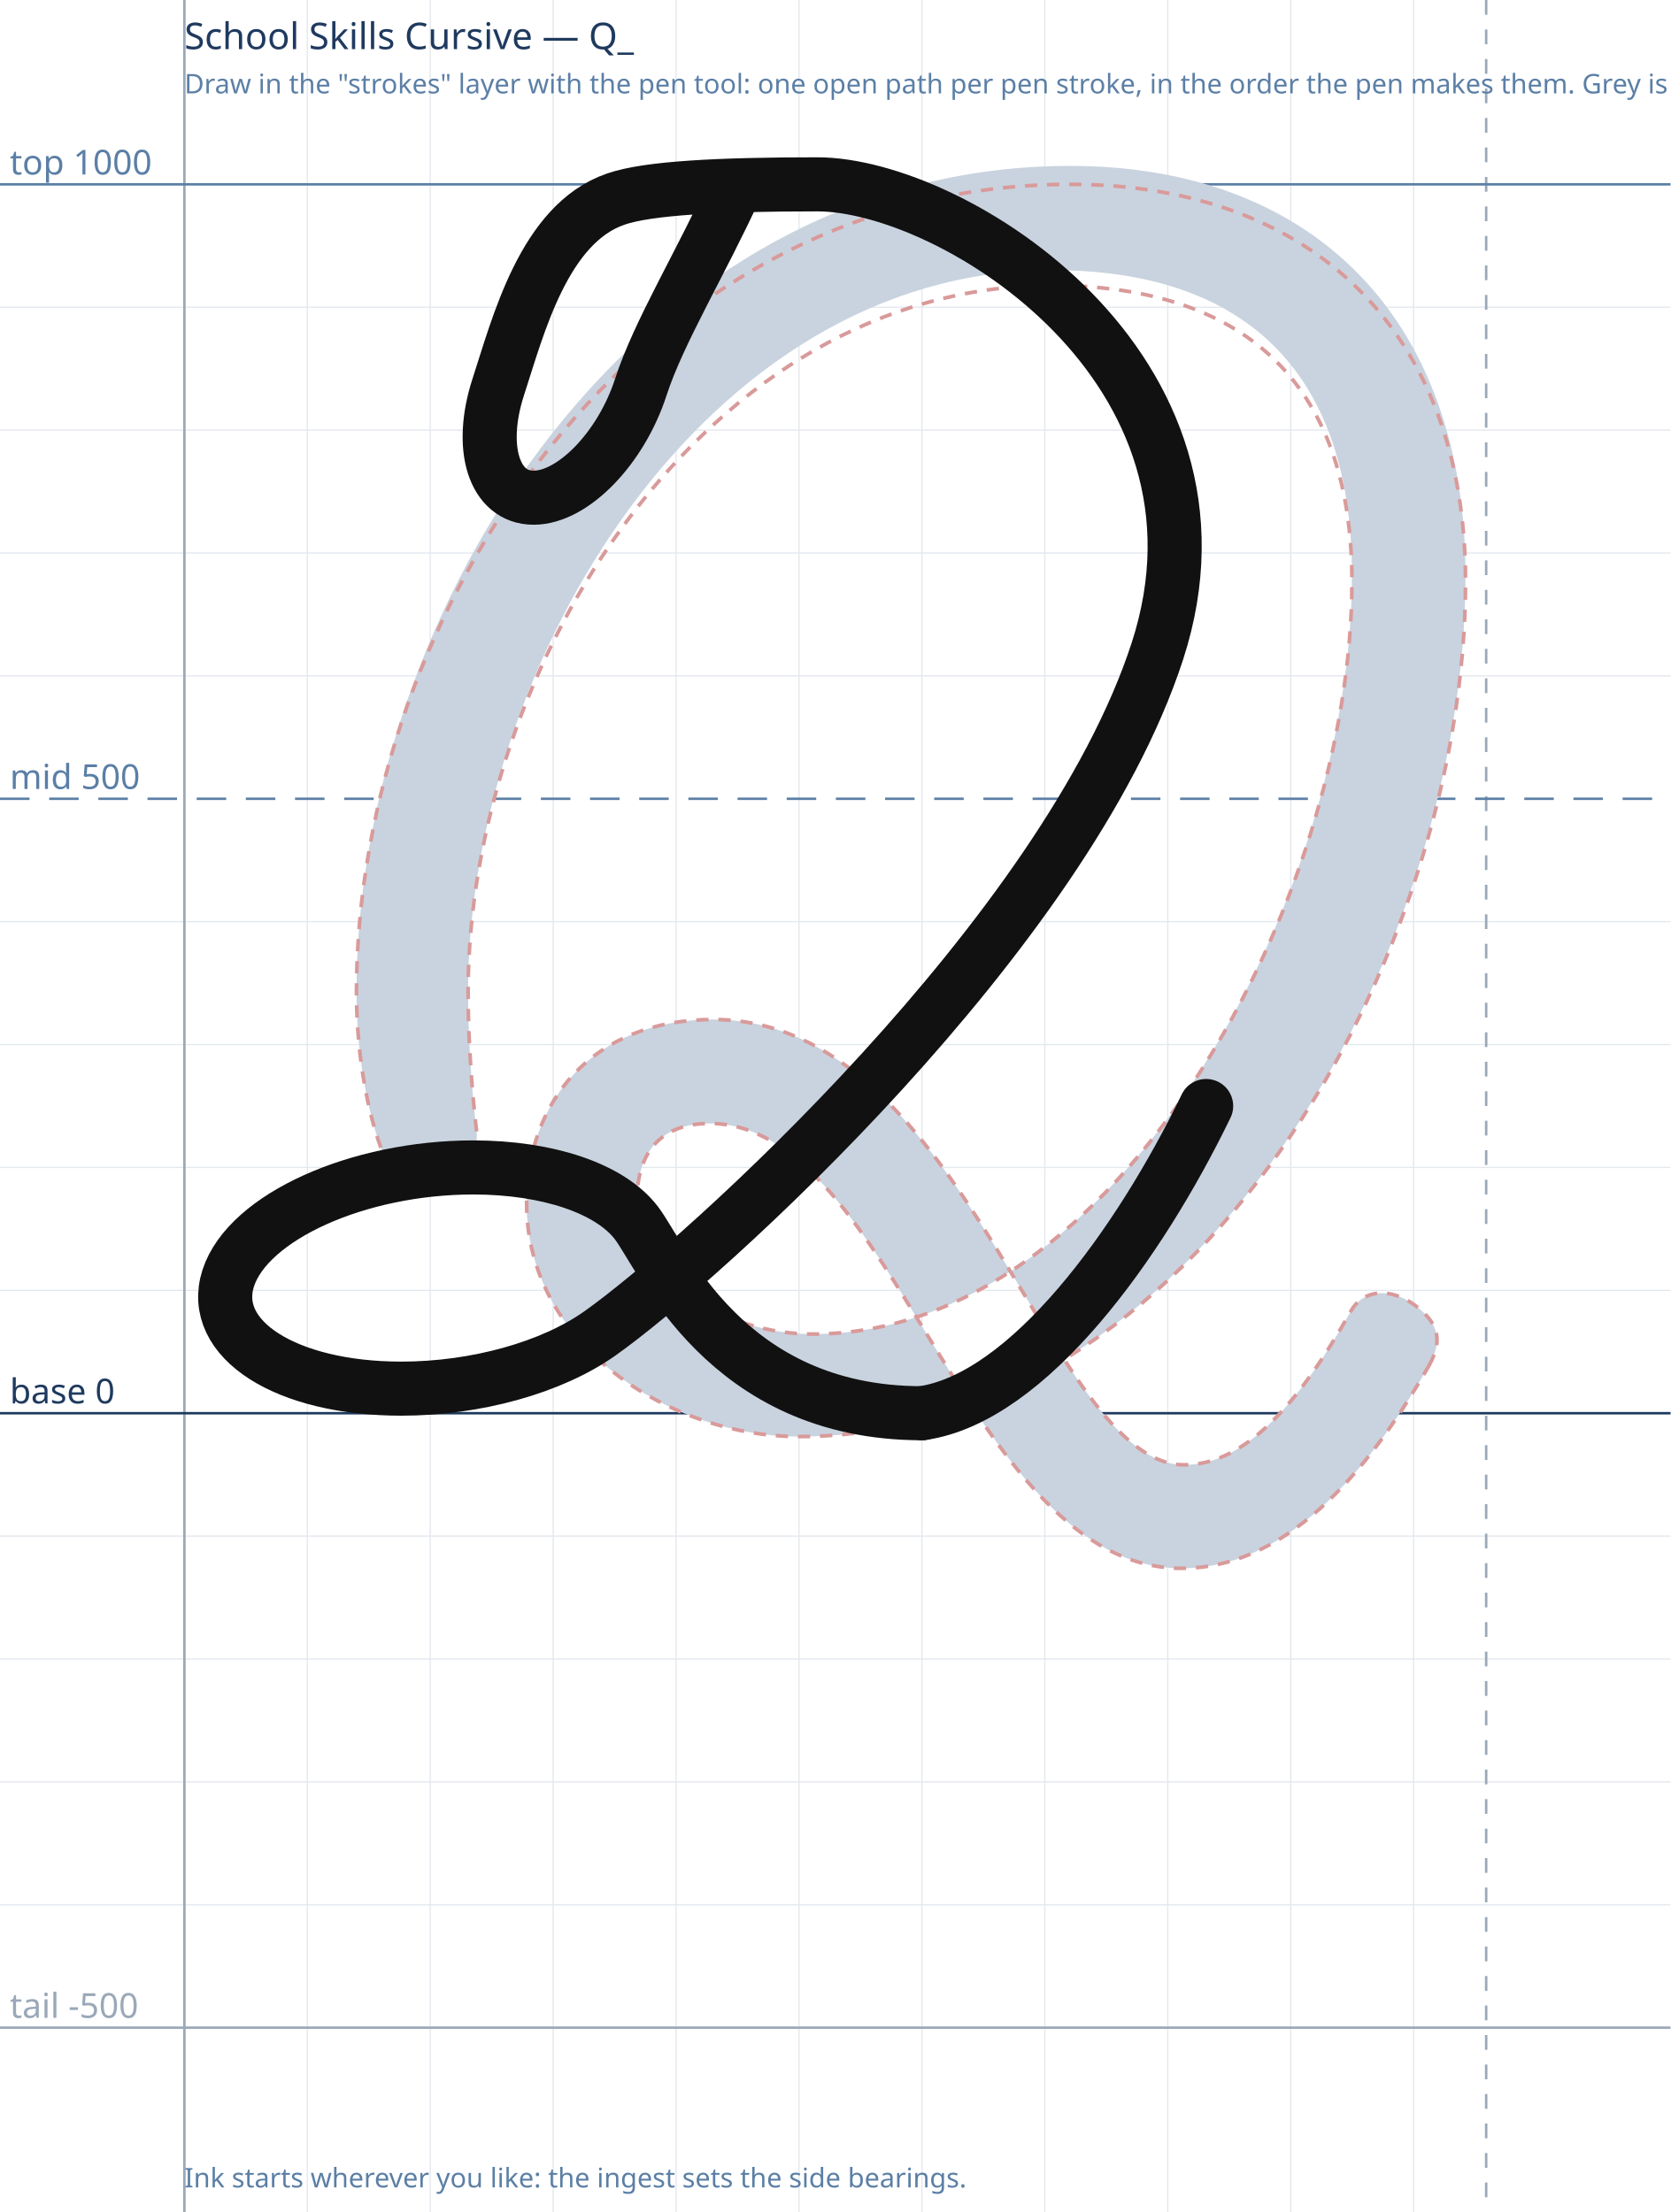
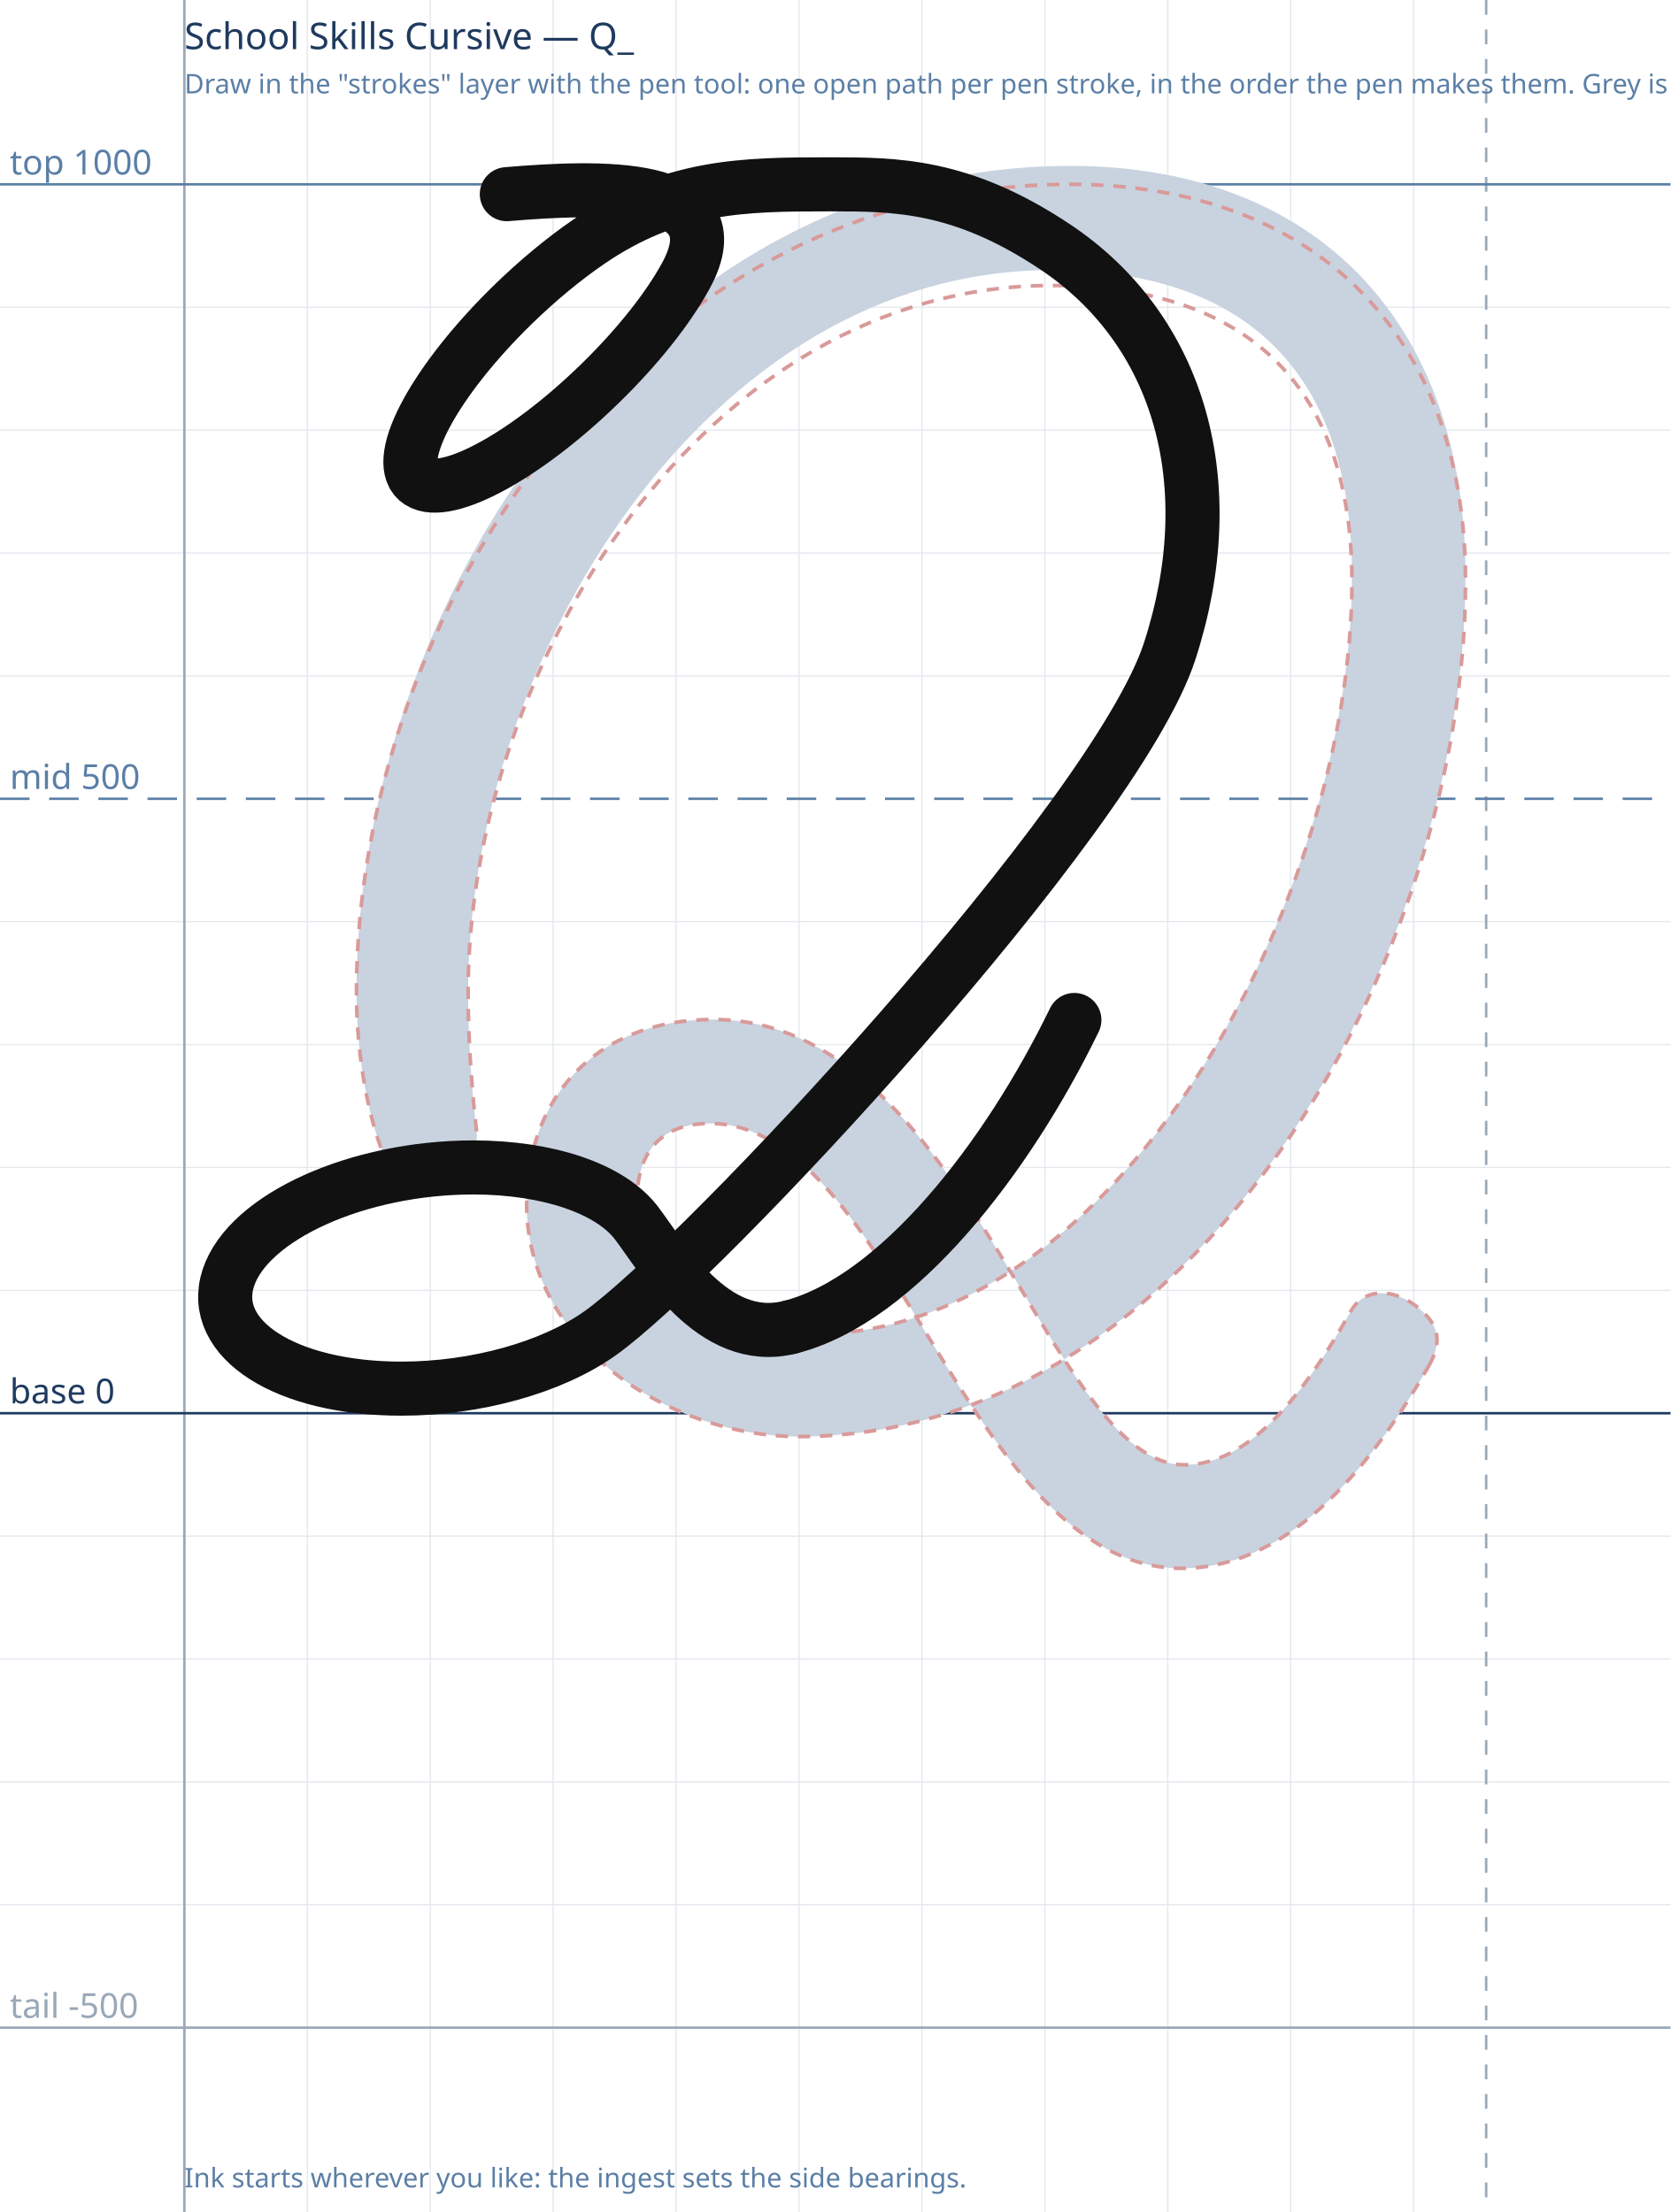
<svg xmlns="http://www.w3.org/2000/svg" width="679.5" height="900" viewBox="0 0 1359 1800" data-hand="cursive" data-glyph="Q_" data-units="1000" data-origin="150" data-baseline="1150">
  <g id="ruling">
    <line x1="0" y1="1550" x2="1359" y2="1550" stroke="#e3e8ee" stroke-width="1" />
    <line x1="0" y1="1450" x2="1359" y2="1450" stroke="#e3e8ee" stroke-width="1" />
    <line x1="0" y1="1350" x2="1359" y2="1350" stroke="#e3e8ee" stroke-width="1" />
    <line x1="0" y1="1250" x2="1359" y2="1250" stroke="#e3e8ee" stroke-width="1" />
    <line x1="0" y1="1050" x2="1359" y2="1050" stroke="#e3e8ee" stroke-width="1" />
    <line x1="0" y1="950" x2="1359" y2="950" stroke="#e3e8ee" stroke-width="1" />
    <line x1="0" y1="850" x2="1359" y2="850" stroke="#e3e8ee" stroke-width="1" />
    <line x1="0" y1="750" x2="1359" y2="750" stroke="#e3e8ee" stroke-width="1" />
    <line x1="0" y1="550" x2="1359" y2="550" stroke="#e3e8ee" stroke-width="1" />
    <line x1="0" y1="450" x2="1359" y2="450" stroke="#e3e8ee" stroke-width="1" />
    <line x1="0" y1="350" x2="1359" y2="350" stroke="#e3e8ee" stroke-width="1" />
    <line x1="0" y1="250" x2="1359" y2="250" stroke="#e3e8ee" stroke-width="1" />
    <line x1="150" y1="0" x2="150" y2="1800" stroke="#e3e8ee" stroke-width="1" />
    <line x1="250" y1="0" x2="250" y2="1800" stroke="#e3e8ee" stroke-width="1" />
    <line x1="350" y1="0" x2="350" y2="1800" stroke="#e3e8ee" stroke-width="1" />
    <line x1="450" y1="0" x2="450" y2="1800" stroke="#e3e8ee" stroke-width="1" />
    <line x1="550" y1="0" x2="550" y2="1800" stroke="#e3e8ee" stroke-width="1" />
    <line x1="650" y1="0" x2="650" y2="1800" stroke="#e3e8ee" stroke-width="1" />
    <line x1="750" y1="0" x2="750" y2="1800" stroke="#e3e8ee" stroke-width="1" />
    <line x1="850" y1="0" x2="850" y2="1800" stroke="#e3e8ee" stroke-width="1" />
    <line x1="950" y1="0" x2="950" y2="1800" stroke="#e3e8ee" stroke-width="1" />
    <line x1="1050" y1="0" x2="1050" y2="1800" stroke="#e3e8ee" stroke-width="1" />
    <line x1="1150" y1="0" x2="1150" y2="1800" stroke="#e3e8ee" stroke-width="1" />
    <line x1="150" y1="0" x2="150" y2="1800" stroke="#9aa8b8" stroke-width="2" />
    <line x1="1209" y1="0" x2="1209" y2="1800" stroke="#9aa8b8" stroke-width="2" stroke-dasharray="12 12" />
    <line x1="0" y1="150" x2="1359" y2="150" stroke="#5b7fa6" stroke-width="2" />
    <text x="8" y="142" font-family="sans-serif" font-size="28" fill="#5b7fa6">top 1000</text>
    <line x1="0" y1="650" x2="1359" y2="650" stroke="#5b7fa6" stroke-width="2" stroke-dasharray="24 16" />
    <text x="8" y="642" font-family="sans-serif" font-size="28" fill="#5b7fa6">mid 500</text>
    <line x1="0" y1="1150" x2="1359" y2="1150" stroke="#1f3a5f" stroke-width="2" />
    <text x="8" y="1142" font-family="sans-serif" font-size="28" fill="#1f3a5f">base 0</text>
    <line x1="0" y1="1650" x2="1359" y2="1650" stroke="#9aa8b8" stroke-width="2" />
    <text x="8" y="1642" font-family="sans-serif" font-size="28" fill="#9aa8b8">tail -500</text>
  </g>
  <g id="outline-body">
    <path d="M 1162.4 1111.4 C 1173.2 1092 1171 1078.6 1154.2 1064.6 C 1134.2 1047.8 1109.6 1047.6 1098.8 1067.2 C 1051.4 1151.6 1008.2 1192 963.4 1192 C 852.6 1192 785.8 829.6 580.2 829.6 C 481.6 829.6 428.4 897 428.4 979 C 428.4 1095.2 546.4 1169 649.4 1169 C 970.8 1169 1192.2 781.4 1192.2 467.8 C 1192.2 260.2 1068.8 135 870.6 135 C 518.6 135 290 494.2 290 807.4 C 290 863.2 301 915.4 314.4 945.2 C 326.4 974.6 393 963.8 387.6 919.6 C 384.8 896 380.8 851.6 380.8 807.4 C 380.8 539 574.2 219.8 855.6 219.8 C 1008.2 219.8 1099.8 298 1099.8 467.8 C 1099.8 733 909 1085.6 661 1085.6 C 588.8 1085.6 518.2 1040.2 518.2 977 C 518.2 935.8 539.2 914.2 577.4 914.2 C 726.8 914.2 786.4 1276.2 961.2 1276.2 C 1053.6 1276.2 1120.2 1184.8 1162.4 1111.4 Z" fill="#c9d3df" fill-rule="evenodd" />
  </g>
  <g id="outline-reach">
    <path d="M 1162.4 1111.4 C 1173.2 1092 1171 1078.6 1154.2 1064.6 C 1134.2 1047.8 1109.6 1047.6 1098.8 1067.2 C 1051.4 1151.6 1008.2 1192 963.4 1192 C 852.6 1192 785.8 829.6 580.2 829.6 C 481.6 829.6 428.4 897 428.4 979 C 428.4 1095.2 546.4 1169 649.4 1169 C 970.8 1169 1192.2 781.4 1192.2 473.107 C 1192.2 271.553 1068.8 150 870.6 150 C 518.6 150 290 498.738 290 807.4 C 290 863.2 301 915.4 314.4 945.2 C 326.4 974.6 393 963.8 387.6 919.6 C 384.8 896 380.8 851.6 380.8 807.4 C 380.8 542.233 574.2 232.33 855.6 232.33 C 1008.2 232.33 1099.8 308.252 1099.8 473.107 C 1099.8 733 909 1085.6 661 1085.6 C 588.8 1085.6 518.2 1040.2 518.2 977 C 518.2 935.8 539.2 914.2 577.4 914.2 C 726.8 914.2 786.4 1276.2 961.2 1276.2 C 1053.6 1276.2 1120.2 1184.8 1162.4 1111.4 Z" fill="none" stroke="#d99a9a" stroke-width="3" stroke-dasharray="10 8" fill-rule="evenodd" />
  </g>
  <g id="notes">
    <text x="150" y="40" font-family="sans-serif" font-size="30" fill="#1f3a5f">School Skills Cursive — Q_</text>
    <text x="150" y="76" font-family="sans-serif" font-size="22" fill="#5b7fa6">Draw in the "strokes" layer with the pen tool: one open path per pen stroke, in the order the pen makes them. Grey is the shape; red dashes are how far the tall or hanging part goes.</text>
    <text x="150" y="1780" font-family="sans-serif" font-size="22" fill="#5b7fa6">Ink starts wherever you like: the ingest sets the side bearings.</text>
  </g>
  <g id="strokes">
-     <path id="body" d="M 599.1 150.9 C 569.8 215 535.9 270 521.3 315 C 505.2 364.7 466.1 405 434.1 405 C 402 405 389.2 364.7 405.3 315 C 421.5 265.3 442.5 182 501 162 C 526.9 153 584.9 150 664.9 150 C 774.9 150 1016.2 300 941.5 530 C 866.7 760 570 1027 488.1 1085 C 448.9 1112.8 387.2 1130 326.5 1130 C 232.6 1130 169.6 1089.7 185.7 1040 C 201.9 990.3 291.1 950 385 950 C 445.7 950 496.3 967.2 517.6 995 C 538.9 1022.8 590 1150 750 1150" fill="none" stroke="#111" stroke-width="44" stroke-linecap="round" stroke-linejoin="round" />
-     <path id="tail" d="M 750 1150 C 836.6 1137.5 926.7 1012.5 981.2 900" fill="none" stroke="#111" stroke-width="44" stroke-linecap="round" stroke-linejoin="round" />
+     <path id="body" d="M 412.3 158 C 484.3 152 600.6 146.4 557.9 224.5 C 543.3 251.3 518.2 282.8 488.1 312.1 C 425.5 373.2 358.9 408.3 339.3 390.6 C 319.7 372.8 354.6 309 417.2 247.9 C 437.1 228.5 458.3 210.9 478.7 196.9 C 546.2 150.5 604.9 150 674.9 150 C 728.5 150 782.1 150 858.4 200.9 C 960.1 268.8 995.6 394.2 951.5 530 C 907.3 665.8 570 1027 488.1 1085 C 448.9 1112.8 387.2 1130 326.5 1130 C 232.6 1130 169.6 1089.7 185.7 1040 C 201.9 990.3 291.1 950 385 950 C 445.7 950 496.3 967.2 517.6 995 C 538.3 1022 579.5 1096 642.7 1080" fill="none" stroke="#111" stroke-width="44" stroke-linecap="round" stroke-linejoin="round" />
+     <path id="tail" d="M 642.7 1080 C 729.9 1057.9 819.4 942.5 874 830" fill="none" stroke="#111" stroke-width="44" stroke-linecap="round" stroke-linejoin="round" />
  </g>
</svg>
